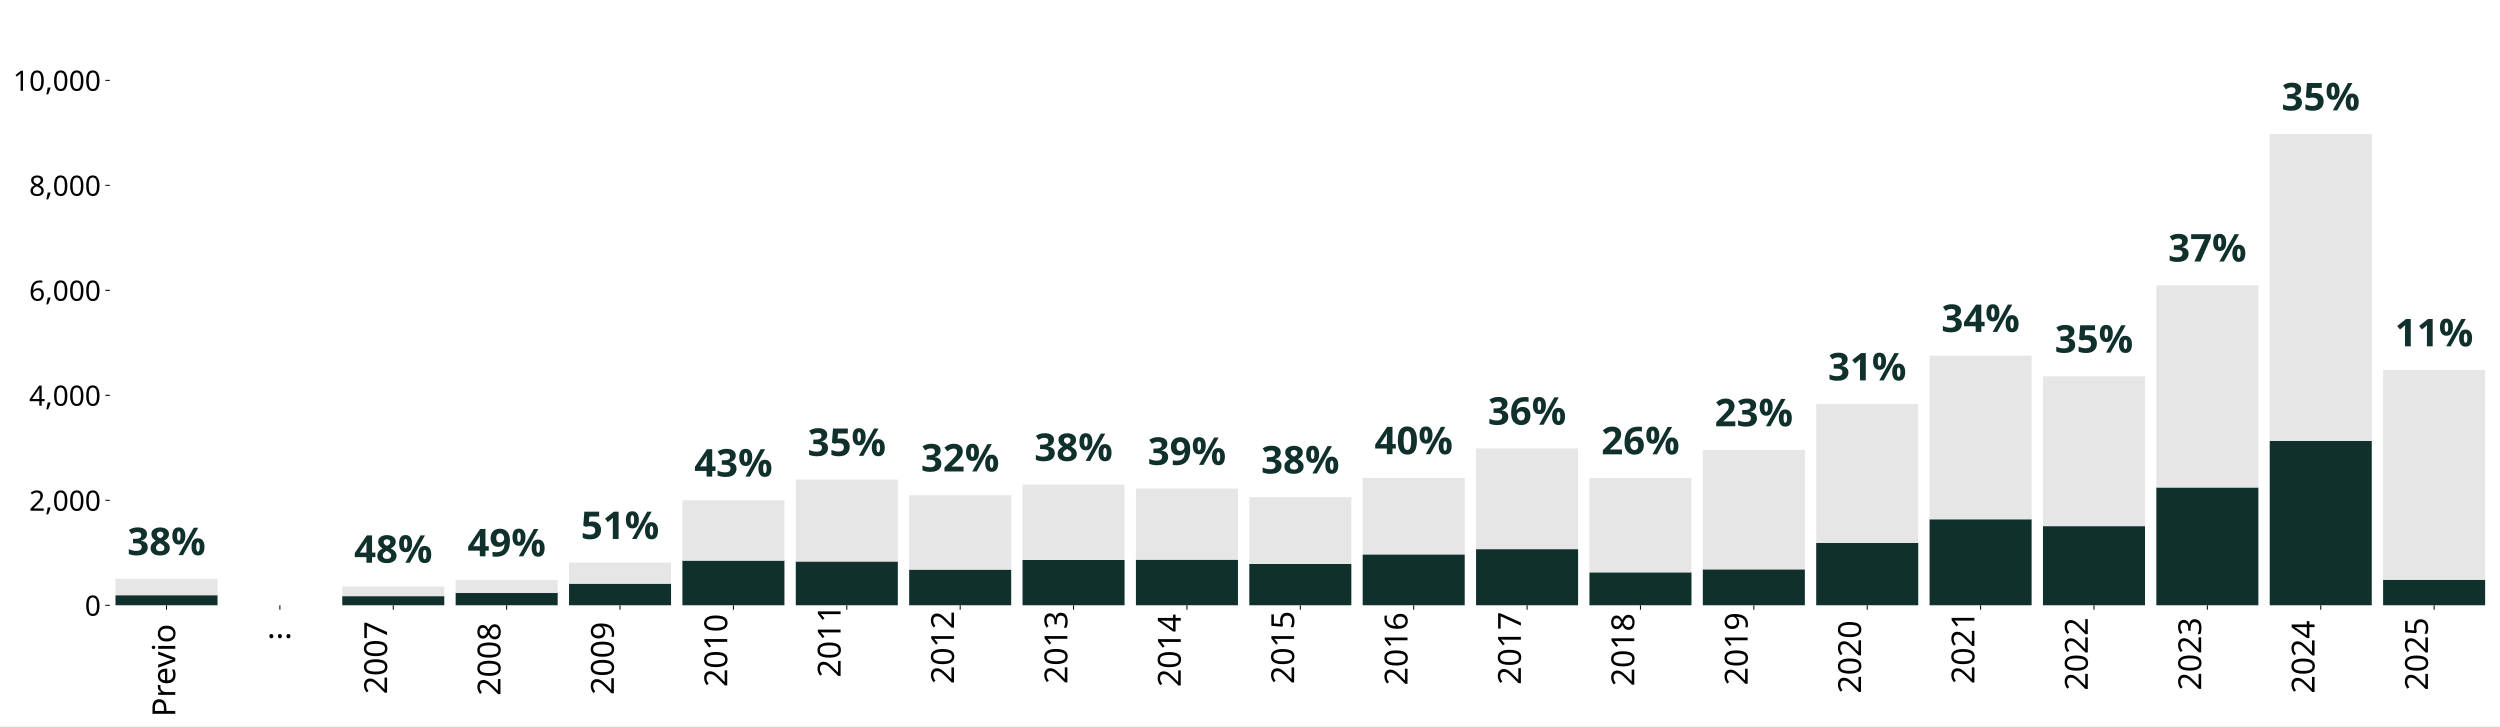
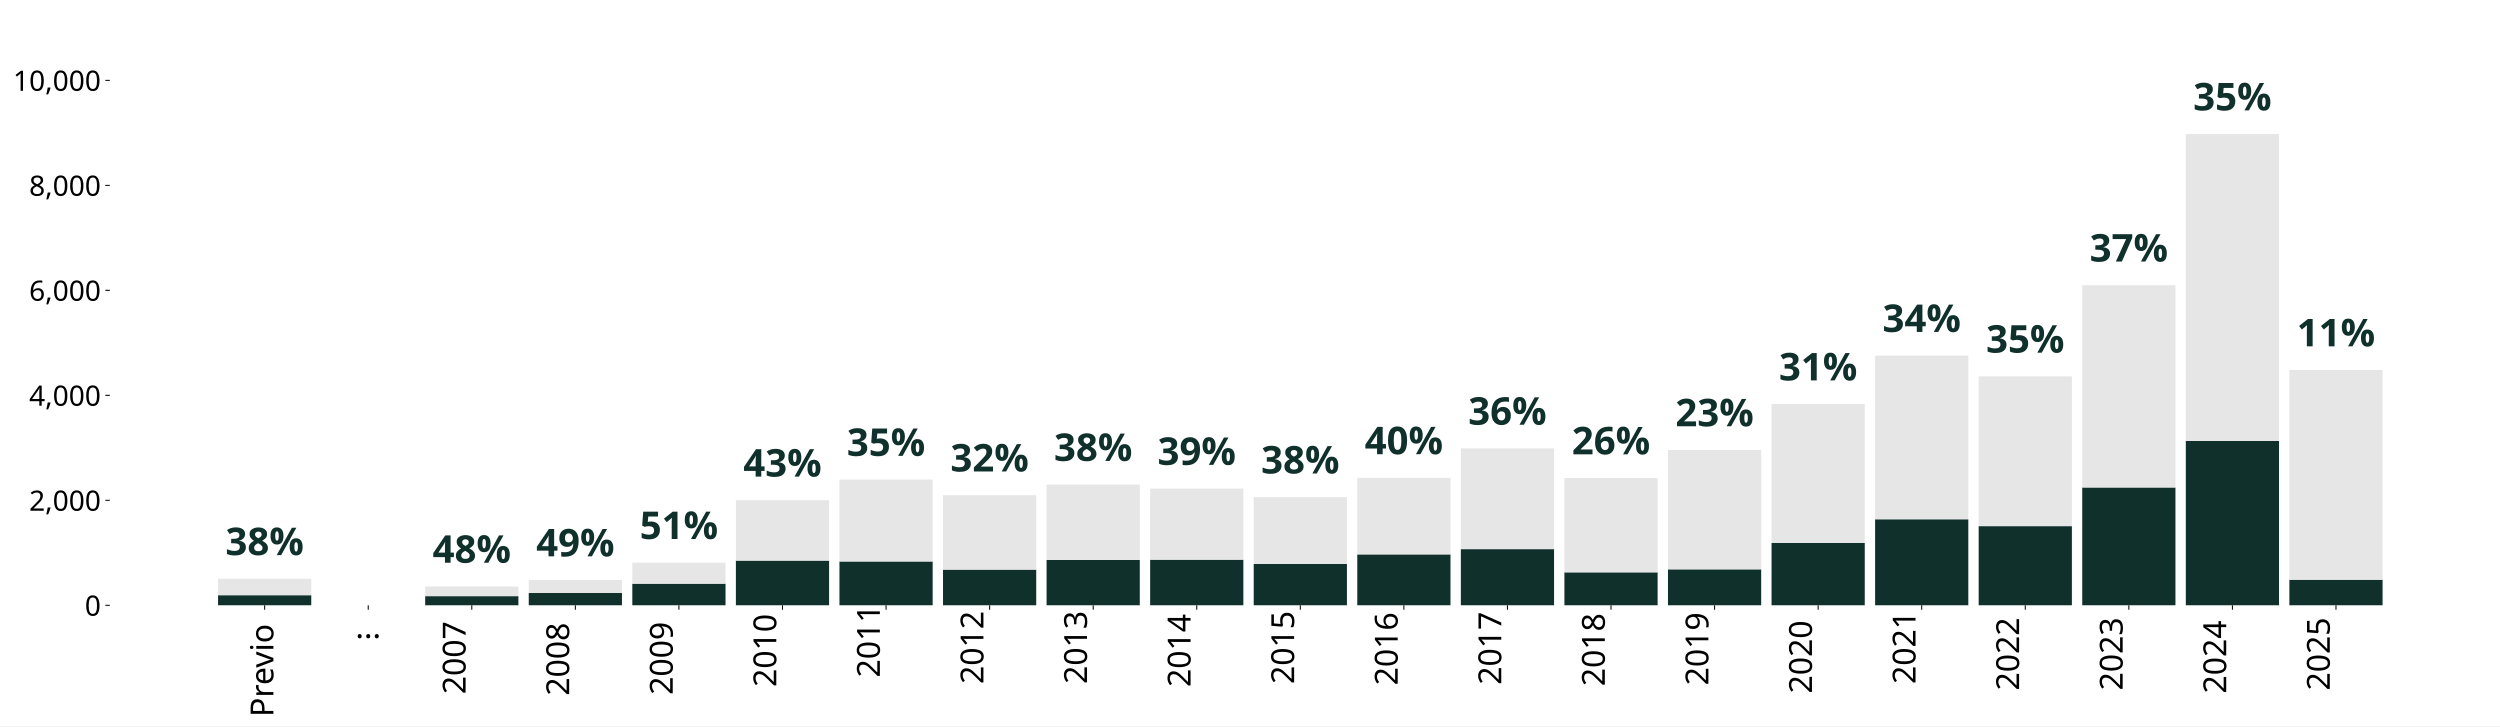
<svg xmlns="http://www.w3.org/2000/svg" xmlns:xlink="http://www.w3.org/1999/xlink" width="1958.413pt" height="568.8pt" viewBox="0 0 1958.413 568.8" version="1.1">
  <defs>
    <style type="text/css">*{stroke-linejoin: round; stroke-linecap: butt}</style>
  </defs>
  <g id="figure_1">
    <g id="patch_1">
      <path d="M 0 568.8  L 1958.413 568.8  L 1958.413 0  L 0 0  z " style="fill: #ffffff" />
    </g>
    <g id="axes_1">
      <g id="patch_2">
        <path d="M 86.033 474.17  L 1951.213 474.17  L 1951.213 7.2  L 86.033 7.2  z " style="fill: #ffffff" />
      </g>
      <g id="matplotlib.axis_1">
        <g id="xtick_1">
          <g id="line2d_1">
            <defs>
-               <path id="m39760a778f" d="M 0 0  L 0 3.5  " style="stroke: #000000; stroke-width: 0.8" />
+               <path id="m7d23666d00" d="M 0 0  L 0 3.5  " style="stroke: #000000; stroke-width: 0.8" />
            </defs>
            <g>
-               <use xlink:href="#m39760a778f" x="130.442" y="474.17" style="stroke: #000000; stroke-width: 0.8" />
+               <use xlink:href="#m7d23666d00" x="207.323" y="474.17" style="stroke: #000000; stroke-width: 0.8" />
            </g>
          </g>
          <g id="text_1">
-             <text style="font-weight: 500; font-size: 25px; font-family: 'Montserrat'" transform="translate(137.2921 561.5997) rotate(-90)">Previo</text>
+             <text style="font-weight: 500; font-size: 25px; font-family: 'Montserrat'" transform="translate(214.1725 561.5997) rotate(-90)">Previo</text>
          </g>
        </g>
        <g id="xtick_2">
          <g id="line2d_2">
            <g>
-               <use xlink:href="#m39760a778f" x="219.261" y="474.17" style="stroke: #000000; stroke-width: 0.8" />
+               <use xlink:href="#m7d23666d00" x="288.453" y="474.17" style="stroke: #000000; stroke-width: 0.8" />
            </g>
          </g>
          <g id="text_2">
-             <text style="font-weight: 500; font-size: 25px; font-family: 'Montserrat'; text-anchor: middle" x="219.261" y="499.721" transform="rotate(-0 219.2606 499.7208)">...</text>
+             <text style="font-weight: 500; font-size: 25px; font-family: 'Montserrat'; text-anchor: middle" x="288.453" y="499.721" transform="rotate(-0 288.4529 499.7208)">...</text>
          </g>
        </g>
        <g id="xtick_3">
          <g id="line2d_3">
            <g>
-               <use xlink:href="#m39760a778f" x="308.079" y="474.17" style="stroke: #000000; stroke-width: 0.8" />
+               <use xlink:href="#m7d23666d00" x="369.583" y="474.17" style="stroke: #000000; stroke-width: 0.8" />
            </g>
          </g>
          <g id="text_3">
-             <text style="font-weight: 500; font-size: 25px; font-family: 'Montserrat'" transform="translate(303.2271 543.8223) rotate(-90)">2007</text>
+             <text style="font-weight: 500; font-size: 25px; font-family: 'Montserrat'" transform="translate(364.7314 543.8223) rotate(-90)">2007</text>
          </g>
        </g>
        <g id="xtick_4">
          <g id="line2d_4">
            <g>
-               <use xlink:href="#m39760a778f" x="396.897" y="474.17" style="stroke: #000000; stroke-width: 0.8" />
+               <use xlink:href="#m7d23666d00" x="450.713" y="474.17" style="stroke: #000000; stroke-width: 0.8" />
            </g>
          </g>
          <g id="text_4">
-             <text style="font-weight: 500; font-size: 25px; font-family: 'Montserrat'" transform="translate(392.0452 544.9747) rotate(-90)">2008</text>
+             <text style="font-weight: 500; font-size: 25px; font-family: 'Montserrat'" transform="translate(445.8615 544.9747) rotate(-90)">2008</text>
          </g>
        </g>
        <g id="xtick_5">
          <g id="line2d_5">
            <g>
-               <use xlink:href="#m39760a778f" x="485.715" y="474.17" style="stroke: #000000; stroke-width: 0.8" />
+               <use xlink:href="#m7d23666d00" x="531.843" y="474.17" style="stroke: #000000; stroke-width: 0.8" />
            </g>
          </g>
          <g id="text_5">
-             <text style="font-weight: 500; font-size: 25px; font-family: 'Montserrat'" transform="translate(480.8633 544.2989) rotate(-90)">2009</text>
+             <text style="font-weight: 500; font-size: 25px; font-family: 'Montserrat'" transform="translate(526.9915 544.2989) rotate(-90)">2009</text>
          </g>
        </g>
        <g id="xtick_6">
          <g id="line2d_6">
            <g>
-               <use xlink:href="#m39760a778f" x="574.533" y="474.17" style="stroke: #000000; stroke-width: 0.8" />
+               <use xlink:href="#m7d23666d00" x="612.973" y="474.17" style="stroke: #000000; stroke-width: 0.8" />
            </g>
          </g>
          <g id="text_6">
-             <text style="font-weight: 500; font-size: 25px; font-family: 'Montserrat'" transform="translate(569.6814 538.1231) rotate(-90)">2010</text>
+             <text style="font-weight: 500; font-size: 25px; font-family: 'Montserrat'" transform="translate(608.1216 538.1231) rotate(-90)">2010</text>
          </g>
        </g>
        <g id="xtick_7">
          <g id="line2d_7">
            <g>
-               <use xlink:href="#m39760a778f" x="663.351" y="474.17" style="stroke: #000000; stroke-width: 0.8" />
+               <use xlink:href="#m7d23666d00" x="694.103" y="474.17" style="stroke: #000000; stroke-width: 0.8" />
            </g>
          </g>
          <g id="text_7">
-             <text style="font-weight: 500; font-size: 25px; font-family: 'Montserrat'" transform="translate(658.4995 530.6973) rotate(-90)">2011</text>
+             <text style="font-weight: 500; font-size: 25px; font-family: 'Montserrat'" transform="translate(689.2516 530.6973) rotate(-90)">2011</text>
          </g>
        </g>
        <g id="xtick_8">
          <g id="line2d_8">
            <g>
-               <use xlink:href="#m39760a778f" x="752.169" y="474.17" style="stroke: #000000; stroke-width: 0.8" />
+               <use xlink:href="#m7d23666d00" x="775.233" y="474.17" style="stroke: #000000; stroke-width: 0.8" />
            </g>
          </g>
          <g id="text_8">
-             <text style="font-weight: 500; font-size: 25px; font-family: 'Montserrat'" transform="translate(747.3176 535.7989) rotate(-90)">2012</text>
+             <text style="font-weight: 500; font-size: 25px; font-family: 'Montserrat'" transform="translate(770.3817 535.7989) rotate(-90)">2012</text>
          </g>
        </g>
        <g id="xtick_9">
          <g id="line2d_9">
            <g>
-               <use xlink:href="#m39760a778f" x="840.987" y="474.17" style="stroke: #000000; stroke-width: 0.8" />
+               <use xlink:href="#m7d23666d00" x="856.363" y="474.17" style="stroke: #000000; stroke-width: 0.8" />
            </g>
          </g>
          <g id="text_9">
-             <text style="font-weight: 500; font-size: 25px; font-family: 'Montserrat'" transform="translate(836.1357 535.7481) rotate(-90)">2013</text>
+             <text style="font-weight: 500; font-size: 25px; font-family: 'Montserrat'" transform="translate(851.5118 535.7481) rotate(-90)">2013</text>
          </g>
        </g>
        <g id="xtick_10">
          <g id="line2d_10">
            <g>
-               <use xlink:href="#m39760a778f" x="929.805" y="474.17" style="stroke: #000000; stroke-width: 0.8" />
+               <use xlink:href="#m7d23666d00" x="937.493" y="474.17" style="stroke: #000000; stroke-width: 0.8" />
            </g>
          </g>
          <g id="text_10">
-             <text style="font-weight: 500; font-size: 25px; font-family: 'Montserrat'" transform="translate(924.9538 538.1739) rotate(-90)">2014</text>
+             <text style="font-weight: 500; font-size: 25px; font-family: 'Montserrat'" transform="translate(932.6418 538.1739) rotate(-90)">2014</text>
          </g>
        </g>
        <g id="xtick_11">
          <g id="line2d_11">
            <g>
-               <use xlink:href="#m39760a778f" x="1018.623" y="474.17" style="stroke: #000000; stroke-width: 0.8" />
+               <use xlink:href="#m7d23666d00" x="1018.623" y="474.17" style="stroke: #000000; stroke-width: 0.8" />
            </g>
          </g>
          <g id="text_11">
            <text style="font-weight: 500; font-size: 25px; font-family: 'Montserrat'" transform="translate(1013.772 535.7989) rotate(-90)">2015</text>
          </g>
        </g>
        <g id="xtick_12">
          <g id="line2d_12">
            <g>
-               <use xlink:href="#m39760a778f" x="1107.442" y="474.17" style="stroke: #000000; stroke-width: 0.8" />
+               <use xlink:href="#m7d23666d00" x="1099.753" y="474.17" style="stroke: #000000; stroke-width: 0.8" />
            </g>
          </g>
          <g id="text_12">
-             <text style="font-weight: 500; font-size: 25px; font-family: 'Montserrat'" transform="translate(1102.59 536.8731) rotate(-90)">2016</text>
+             <text style="font-weight: 500; font-size: 25px; font-family: 'Montserrat'" transform="translate(1094.902 536.8731) rotate(-90)">2016</text>
          </g>
        </g>
        <g id="xtick_13">
          <g id="line2d_13">
            <g>
-               <use xlink:href="#m39760a778f" x="1196.26" y="474.17" style="stroke: #000000; stroke-width: 0.8" />
+               <use xlink:href="#m7d23666d00" x="1180.884" y="474.17" style="stroke: #000000; stroke-width: 0.8" />
            </g>
          </g>
          <g id="text_13">
-             <text style="font-weight: 500; font-size: 25px; font-family: 'Montserrat'" transform="translate(1191.408 536.3966) rotate(-90)">2017</text>
+             <text style="font-weight: 500; font-size: 25px; font-family: 'Montserrat'" transform="translate(1176.032 536.3966) rotate(-90)">2017</text>
          </g>
        </g>
        <g id="xtick_14">
          <g id="line2d_14">
            <g>
-               <use xlink:href="#m39760a778f" x="1285.078" y="474.17" style="stroke: #000000; stroke-width: 0.8" />
+               <use xlink:href="#m7d23666d00" x="1262.014" y="474.17" style="stroke: #000000; stroke-width: 0.8" />
            </g>
          </g>
          <g id="text_14">
-             <text style="font-weight: 500; font-size: 25px; font-family: 'Montserrat'" transform="translate(1280.226 537.5489) rotate(-90)">2018</text>
+             <text style="font-weight: 500; font-size: 25px; font-family: 'Montserrat'" transform="translate(1257.162 537.5489) rotate(-90)">2018</text>
          </g>
        </g>
        <g id="xtick_15">
          <g id="line2d_15">
            <g>
-               <use xlink:href="#m39760a778f" x="1373.896" y="474.17" style="stroke: #000000; stroke-width: 0.8" />
+               <use xlink:href="#m7d23666d00" x="1343.144" y="474.17" style="stroke: #000000; stroke-width: 0.8" />
            </g>
          </g>
          <g id="text_15">
-             <text style="font-weight: 500; font-size: 25px; font-family: 'Montserrat'" transform="translate(1369.044 536.8731) rotate(-90)">2019</text>
+             <text style="font-weight: 500; font-size: 25px; font-family: 'Montserrat'" transform="translate(1338.292 536.8731) rotate(-90)">2019</text>
          </g>
        </g>
        <g id="xtick_16">
          <g id="line2d_16">
            <g>
-               <use xlink:href="#m39760a778f" x="1462.714" y="474.17" style="stroke: #000000; stroke-width: 0.8" />
+               <use xlink:href="#m7d23666d00" x="1424.274" y="474.17" style="stroke: #000000; stroke-width: 0.8" />
            </g>
          </g>
          <g id="text_16">
-             <text style="font-weight: 500; font-size: 25px; font-family: 'Montserrat'" transform="translate(1457.862 543.2247) rotate(-90)">2020</text>
+             <text style="font-weight: 500; font-size: 25px; font-family: 'Montserrat'" transform="translate(1419.422 543.2247) rotate(-90)">2020</text>
          </g>
        </g>
        <g id="xtick_17">
          <g id="line2d_17">
            <g>
-               <use xlink:href="#m39760a778f" x="1551.532" y="474.17" style="stroke: #000000; stroke-width: 0.8" />
+               <use xlink:href="#m7d23666d00" x="1505.404" y="474.17" style="stroke: #000000; stroke-width: 0.8" />
            </g>
          </g>
          <g id="text_17">
-             <text style="font-weight: 500; font-size: 25px; font-family: 'Montserrat'" transform="translate(1546.68 535.7989) rotate(-90)">2021</text>
+             <text style="font-weight: 500; font-size: 25px; font-family: 'Montserrat'" transform="translate(1500.552 535.7989) rotate(-90)">2021</text>
          </g>
        </g>
        <g id="xtick_18">
          <g id="line2d_18">
            <g>
-               <use xlink:href="#m39760a778f" x="1640.35" y="474.17" style="stroke: #000000; stroke-width: 0.8" />
+               <use xlink:href="#m7d23666d00" x="1586.534" y="474.17" style="stroke: #000000; stroke-width: 0.8" />
            </g>
          </g>
          <g id="text_18">
-             <text style="font-weight: 500; font-size: 25px; font-family: 'Montserrat'" transform="translate(1635.499 540.9005) rotate(-90)">2022</text>
+             <text style="font-weight: 500; font-size: 25px; font-family: 'Montserrat'" transform="translate(1581.682 540.9005) rotate(-90)">2022</text>
          </g>
        </g>
        <g id="xtick_19">
          <g id="line2d_19">
            <g>
-               <use xlink:href="#m39760a778f" x="1729.168" y="474.17" style="stroke: #000000; stroke-width: 0.8" />
+               <use xlink:href="#m7d23666d00" x="1667.664" y="474.17" style="stroke: #000000; stroke-width: 0.8" />
            </g>
          </g>
          <g id="text_19">
-             <text style="font-weight: 500; font-size: 25px; font-family: 'Montserrat'" transform="translate(1724.317 540.8497) rotate(-90)">2023</text>
+             <text style="font-weight: 500; font-size: 25px; font-family: 'Montserrat'" transform="translate(1662.812 540.8497) rotate(-90)">2023</text>
          </g>
        </g>
        <g id="xtick_20">
          <g id="line2d_20">
            <g>
-               <use xlink:href="#m39760a778f" x="1817.986" y="474.17" style="stroke: #000000; stroke-width: 0.8" />
+               <use xlink:href="#m7d23666d00" x="1748.794" y="474.17" style="stroke: #000000; stroke-width: 0.8" />
            </g>
          </g>
          <g id="text_20">
-             <text style="font-weight: 500; font-size: 25px; font-family: 'Montserrat'" transform="translate(1813.135 543.2755) rotate(-90)">2024</text>
+             <text style="font-weight: 500; font-size: 25px; font-family: 'Montserrat'" transform="translate(1743.942 543.2755) rotate(-90)">2024</text>
          </g>
        </g>
        <g id="xtick_21">
          <g id="line2d_21">
            <g>
-               <use xlink:href="#m39760a778f" x="1906.804" y="474.17" style="stroke: #000000; stroke-width: 0.8" />
+               <use xlink:href="#m7d23666d00" x="1829.924" y="474.17" style="stroke: #000000; stroke-width: 0.8" />
            </g>
          </g>
          <g id="text_21">
-             <text style="font-weight: 500; font-size: 25px; font-family: 'Montserrat'" transform="translate(1901.953 540.9005) rotate(-90)">2025</text>
+             <text style="font-weight: 500; font-size: 25px; font-family: 'Montserrat'" transform="translate(1825.072 540.9005) rotate(-90)">2025</text>
          </g>
        </g>
      </g>
      <g id="matplotlib.axis_2">
        <g id="ytick_1">
          <g id="line2d_22">
            <defs>
-               <path id="mac2dd16a0f" d="M 0 0  L -3.5 0  " style="stroke: #000000; stroke-width: 0.8" />
+               <path id="m0ecabffd3f" d="M 0 0  L -3.5 0  " style="stroke: #000000; stroke-width: 0.8" />
            </defs>
            <g>
-               <use xlink:href="#mac2dd16a0f" x="86.033" y="474.17" style="stroke: #000000; stroke-width: 0.8" />
+               <use xlink:href="#m0ecabffd3f" x="86.033" y="474.17" style="stroke: #000000; stroke-width: 0.8" />
            </g>
          </g>
          <g id="text_22">
            <text style="font-weight: 500; font-size: 22px; font-family: 'Montserrat'; text-anchor: end" x="79.033" y="482.332" transform="rotate(-0 79.03344 482.3323)">0</text>
          </g>
        </g>
        <g id="ytick_2">
          <g id="line2d_23">
            <g>
-               <use xlink:href="#mac2dd16a0f" x="86.033" y="391.927" style="stroke: #000000; stroke-width: 0.8" />
+               <use xlink:href="#m0ecabffd3f" x="86.033" y="391.927" style="stroke: #000000; stroke-width: 0.8" />
            </g>
          </g>
          <g id="text_23">
            <text style="font-weight: 500; font-size: 22px; font-family: 'Montserrat'; text-anchor: end" x="79.033" y="400.09" transform="rotate(-0 79.03344 400.0897)">2,000</text>
          </g>
        </g>
        <g id="ytick_3">
          <g id="line2d_24">
            <g>
-               <use xlink:href="#mac2dd16a0f" x="86.033" y="309.685" style="stroke: #000000; stroke-width: 0.8" />
+               <use xlink:href="#m0ecabffd3f" x="86.033" y="309.685" style="stroke: #000000; stroke-width: 0.8" />
            </g>
          </g>
          <g id="text_24">
            <text style="font-weight: 500; font-size: 22px; font-family: 'Montserrat'; text-anchor: end" x="79.033" y="317.847" transform="rotate(-0 79.03344 317.847)">4,000</text>
          </g>
        </g>
        <g id="ytick_4">
          <g id="line2d_25">
            <g>
-               <use xlink:href="#mac2dd16a0f" x="86.033" y="227.442" style="stroke: #000000; stroke-width: 0.8" />
+               <use xlink:href="#m0ecabffd3f" x="86.033" y="227.442" style="stroke: #000000; stroke-width: 0.8" />
            </g>
          </g>
          <g id="text_25">
            <text style="font-weight: 500; font-size: 22px; font-family: 'Montserrat'; text-anchor: end" x="79.033" y="235.604" transform="rotate(-0 79.03344 235.6043)">6,000</text>
          </g>
        </g>
        <g id="ytick_5">
          <g id="line2d_26">
            <g>
-               <use xlink:href="#mac2dd16a0f" x="86.033" y="145.199" style="stroke: #000000; stroke-width: 0.8" />
+               <use xlink:href="#m0ecabffd3f" x="86.033" y="145.199" style="stroke: #000000; stroke-width: 0.8" />
            </g>
          </g>
          <g id="text_26">
            <text style="font-weight: 500; font-size: 22px; font-family: 'Montserrat'; text-anchor: end" x="79.033" y="153.362" transform="rotate(-0 79.03344 153.3616)">8,000</text>
          </g>
        </g>
        <g id="ytick_6">
          <g id="line2d_27">
            <g>
-               <use xlink:href="#mac2dd16a0f" x="86.033" y="62.957" style="stroke: #000000; stroke-width: 0.8" />
+               <use xlink:href="#m0ecabffd3f" x="86.033" y="62.957" style="stroke: #000000; stroke-width: 0.8" />
            </g>
          </g>
          <g id="text_27">
            <text style="font-weight: 500; font-size: 22px; font-family: 'Montserrat'; text-anchor: end" x="79.033" y="71.119" transform="rotate(-0 79.03344 71.11897)">10,000</text>
          </g>
        </g>
      </g>
      <g id="patch_3">
-         <path d="M 90.474 474.17  L 170.411 474.17  L 170.411 466.275  L 90.474 466.275  z " clip-path="url(#p0f273ba502)" style="fill: #10302c" />
+         <path d="M 170.814 474.17  L 243.831 474.17  L 243.831 466.275  L 170.814 466.275  z " clip-path="url(#p902fa143f9)" style="fill: #10302c" />
      </g>
      <g id="patch_4">
-         <path d="M 90.474 466.275  L 170.411 466.275  L 170.411 453.404  L 90.474 453.404  z " clip-path="url(#p0f273ba502)" style="fill: #e6e6e6" />
+         <path d="M 170.814 466.275  L 243.831 466.275  L 243.831 453.404  L 170.814 453.404  z " clip-path="url(#p902fa143f9)" style="fill: #e6e6e6" />
      </g>
      <g id="patch_5">
-         <path d="M 268.111 474.17  L 348.047 474.17  L 348.047 467.015  L 268.111 467.015  z " clip-path="url(#p0f273ba502)" style="fill: #10302c" />
+         <path d="M 333.074 474.17  L 406.092 474.17  L 406.092 467.015  L 333.074 467.015  z " clip-path="url(#p902fa143f9)" style="fill: #10302c" />
      </g>
      <g id="patch_6">
-         <path d="M 268.111 467.015  L 348.047 467.015  L 348.047 459.407  L 268.111 459.407  z " clip-path="url(#p0f273ba502)" style="fill: #e6e6e6" />
+         <path d="M 333.074 467.015  L 406.092 467.015  L 406.092 459.407  L 333.074 459.407  z " clip-path="url(#p902fa143f9)" style="fill: #e6e6e6" />
      </g>
      <g id="patch_7">
-         <path d="M 356.929 474.17  L 436.865 474.17  L 436.865 464.548  L 356.929 464.548  z " clip-path="url(#p0f273ba502)" style="fill: #10302c" />
+         <path d="M 414.205 474.17  L 487.222 474.17  L 487.222 464.548  L 414.205 464.548  z " clip-path="url(#p902fa143f9)" style="fill: #10302c" />
      </g>
      <g id="patch_8">
-         <path d="M 356.929 464.548  L 436.865 464.548  L 436.865 454.391  L 356.929 454.391  z " clip-path="url(#p0f273ba502)" style="fill: #e6e6e6" />
+         <path d="M 414.205 464.548  L 487.222 464.548  L 487.222 454.391  L 414.205 454.391  z " clip-path="url(#p902fa143f9)" style="fill: #e6e6e6" />
      </g>
      <g id="patch_9">
-         <path d="M 445.747 474.17  L 525.683 474.17  L 525.683 457.228  L 445.747 457.228  z " clip-path="url(#p0f273ba502)" style="fill: #10302c" />
+         <path d="M 495.335 474.17  L 568.352 474.17  L 568.352 457.228  L 495.335 457.228  z " clip-path="url(#p902fa143f9)" style="fill: #10302c" />
      </g>
      <g id="patch_10">
-         <path d="M 445.747 457.228  L 525.683 457.228  L 525.683 440.779  L 445.747 440.779  z " clip-path="url(#p0f273ba502)" style="fill: #e6e6e6" />
+         <path d="M 495.335 457.228  L 568.352 457.228  L 568.352 440.779  L 495.335 440.779  z " clip-path="url(#p902fa143f9)" style="fill: #e6e6e6" />
      </g>
      <g id="patch_11">
-         <path d="M 534.565 474.17  L 614.501 474.17  L 614.501 439.135  L 534.565 439.135  z " clip-path="url(#p0f273ba502)" style="fill: #10302c" />
+         <path d="M 576.465 474.17  L 649.482 474.17  L 649.482 439.135  L 576.465 439.135  z " clip-path="url(#p902fa143f9)" style="fill: #10302c" />
      </g>
      <g id="patch_12">
-         <path d="M 534.565 439.135  L 614.501 439.135  L 614.501 391.886  L 534.565 391.886  z " clip-path="url(#p0f273ba502)" style="fill: #e6e6e6" />
+         <path d="M 576.465 439.135  L 649.482 439.135  L 649.482 391.886  L 576.465 391.886  z " clip-path="url(#p902fa143f9)" style="fill: #e6e6e6" />
      </g>
      <g id="patch_13">
-         <path d="M 623.383 474.17  L 703.319 474.17  L 703.319 439.834  L 623.383 439.834  z " clip-path="url(#p0f273ba502)" style="fill: #10302c" />
+         <path d="M 657.595 474.17  L 730.612 474.17  L 730.612 439.834  L 657.595 439.834  z " clip-path="url(#p902fa143f9)" style="fill: #10302c" />
      </g>
      <g id="patch_14">
-         <path d="M 623.383 439.834  L 703.319 439.834  L 703.319 375.684  L 623.383 375.684  z " clip-path="url(#p0f273ba502)" style="fill: #e6e6e6" />
+         <path d="M 657.595 439.834  L 730.612 439.834  L 730.612 375.684  L 657.595 375.684  z " clip-path="url(#p902fa143f9)" style="fill: #e6e6e6" />
      </g>
      <g id="patch_15">
-         <path d="M 712.201 474.17  L 792.137 474.17  L 792.137 446.207  L 712.201 446.207  z " clip-path="url(#p0f273ba502)" style="fill: #10302c" />
+         <path d="M 738.725 474.17  L 811.742 474.17  L 811.742 446.207  L 738.725 446.207  z " clip-path="url(#p902fa143f9)" style="fill: #10302c" />
      </g>
      <g id="patch_16">
-         <path d="M 712.201 446.207  L 792.137 446.207  L 792.137 387.897  L 712.201 387.897  z " clip-path="url(#p0f273ba502)" style="fill: #e6e6e6" />
+         <path d="M 738.725 446.207  L 811.742 446.207  L 811.742 387.897  L 738.725 387.897  z " clip-path="url(#p902fa143f9)" style="fill: #e6e6e6" />
      </g>
      <g id="patch_17">
-         <path d="M 801.019 474.17  L 880.955 474.17  L 880.955 438.682  L 801.019 438.682  z " clip-path="url(#p0f273ba502)" style="fill: #10302c" />
+         <path d="M 819.855 474.17  L 892.872 474.17  L 892.872 438.682  L 819.855 438.682  z " clip-path="url(#p902fa143f9)" style="fill: #10302c" />
      </g>
      <g id="patch_18">
-         <path d="M 801.019 438.682  L 880.955 438.682  L 880.955 379.632  L 801.019 379.632  z " clip-path="url(#p0f273ba502)" style="fill: #e6e6e6" />
+         <path d="M 819.855 438.682  L 892.872 438.682  L 892.872 379.632  L 819.855 379.632  z " clip-path="url(#p902fa143f9)" style="fill: #e6e6e6" />
      </g>
      <g id="patch_19">
-         <path d="M 889.837 474.17  L 969.773 474.17  L 969.773 438.436  L 889.837 438.436  z " clip-path="url(#p0f273ba502)" style="fill: #10302c" />
+         <path d="M 900.985 474.17  L 974.002 474.17  L 974.002 438.436  L 900.985 438.436  z " clip-path="url(#p902fa143f9)" style="fill: #10302c" />
      </g>
      <g id="patch_20">
-         <path d="M 889.837 438.436  L 969.773 438.436  L 969.773 382.716  L 889.837 382.716  z " clip-path="url(#p0f273ba502)" style="fill: #e6e6e6" />
+         <path d="M 900.985 438.436  L 974.002 438.436  L 974.002 382.716  L 900.985 382.716  z " clip-path="url(#p902fa143f9)" style="fill: #e6e6e6" />
      </g>
      <g id="patch_21">
-         <path d="M 978.655 474.17  L 1058.592 474.17  L 1058.592 441.725  L 978.655 441.725  z " clip-path="url(#p0f273ba502)" style="fill: #10302c" />
+         <path d="M 982.115 474.17  L 1055.132 474.17  L 1055.132 441.725  L 982.115 441.725  z " clip-path="url(#p902fa143f9)" style="fill: #10302c" />
      </g>
      <g id="patch_22">
-         <path d="M 978.655 441.725  L 1058.592 441.725  L 1058.592 389.46  L 978.655 389.46  z " clip-path="url(#p0f273ba502)" style="fill: #e6e6e6" />
+         <path d="M 982.115 441.725  L 1055.132 441.725  L 1055.132 389.46  L 982.115 389.46  z " clip-path="url(#p902fa143f9)" style="fill: #e6e6e6" />
      </g>
      <g id="patch_23">
-         <path d="M 1067.473 474.17  L 1147.41 474.17  L 1147.41 434.282  L 1067.473 434.282  z " clip-path="url(#p0f273ba502)" style="fill: #10302c" />
+         <path d="M 1063.245 474.17  L 1136.262 474.17  L 1136.262 434.282  L 1063.245 434.282  z " clip-path="url(#p902fa143f9)" style="fill: #10302c" />
      </g>
      <g id="patch_24">
-         <path d="M 1067.473 434.282  L 1147.41 434.282  L 1147.41 374.369  L 1067.473 374.369  z " clip-path="url(#p0f273ba502)" style="fill: #e6e6e6" />
+         <path d="M 1063.245 434.282  L 1136.262 434.282  L 1136.262 374.369  L 1063.245 374.369  z " clip-path="url(#p902fa143f9)" style="fill: #e6e6e6" />
      </g>
      <g id="patch_25">
-         <path d="M 1156.291 474.17  L 1236.228 474.17  L 1236.228 430.17  L 1156.291 430.17  z " clip-path="url(#p0f273ba502)" style="fill: #10302c" />
+         <path d="M 1144.375 474.17  L 1217.392 474.17  L 1217.392 430.17  L 1144.375 430.17  z " clip-path="url(#p902fa143f9)" style="fill: #10302c" />
      </g>
      <g id="patch_26">
-         <path d="M 1156.291 430.17  L 1236.228 430.17  L 1236.228 351.258  L 1156.291 351.258  z " clip-path="url(#p0f273ba502)" style="fill: #e6e6e6" />
+         <path d="M 1144.375 430.17  L 1217.392 430.17  L 1217.392 351.258  L 1144.375 351.258  z " clip-path="url(#p902fa143f9)" style="fill: #e6e6e6" />
      </g>
      <g id="patch_27">
-         <path d="M 1245.11 474.17  L 1325.046 474.17  L 1325.046 448.346  L 1245.11 448.346  z " clip-path="url(#p0f273ba502)" style="fill: #10302c" />
+         <path d="M 1225.505 474.17  L 1298.522 474.17  L 1298.522 448.346  L 1225.505 448.346  z " clip-path="url(#p902fa143f9)" style="fill: #10302c" />
      </g>
      <g id="patch_28">
-         <path d="M 1245.11 448.346  L 1325.046 448.346  L 1325.046 374.451  L 1245.11 374.451  z " clip-path="url(#p0f273ba502)" style="fill: #e6e6e6" />
+         <path d="M 1225.505 448.346  L 1298.522 448.346  L 1298.522 374.451  L 1225.505 374.451  z " clip-path="url(#p902fa143f9)" style="fill: #e6e6e6" />
      </g>
      <g id="patch_29">
-         <path d="M 1333.928 474.17  L 1413.864 474.17  L 1413.864 446.002  L 1333.928 446.002  z " clip-path="url(#p0f273ba502)" style="fill: #10302c" />
+         <path d="M 1306.635 474.17  L 1379.652 474.17  L 1379.652 446.002  L 1306.635 446.002  z " clip-path="url(#p902fa143f9)" style="fill: #10302c" />
      </g>
      <g id="patch_30">
-         <path d="M 1333.928 446.002  L 1413.864 446.002  L 1413.864 352.492  L 1333.928 352.492  z " clip-path="url(#p0f273ba502)" style="fill: #e6e6e6" />
+         <path d="M 1306.635 446.002  L 1379.652 446.002  L 1379.652 352.492  L 1306.635 352.492  z " clip-path="url(#p902fa143f9)" style="fill: #e6e6e6" />
      </g>
      <g id="patch_31">
-         <path d="M 1422.746 474.17  L 1502.682 474.17  L 1502.682 425.318  L 1422.746 425.318  z " clip-path="url(#p0f273ba502)" style="fill: #10302c" />
+         <path d="M 1387.765 474.17  L 1460.782 474.17  L 1460.782 425.318  L 1387.765 425.318  z " clip-path="url(#p902fa143f9)" style="fill: #10302c" />
      </g>
      <g id="patch_32">
-         <path d="M 1422.746 425.318  L 1502.682 425.318  L 1502.682 316.552  L 1422.746 316.552  z " clip-path="url(#p0f273ba502)" style="fill: #e6e6e6" />
+         <path d="M 1387.765 425.318  L 1460.782 425.318  L 1460.782 316.552  L 1387.765 316.552  z " clip-path="url(#p902fa143f9)" style="fill: #e6e6e6" />
      </g>
      <g id="patch_33">
-         <path d="M 1511.564 474.17  L 1591.5 474.17  L 1591.5 406.772  L 1511.564 406.772  z " clip-path="url(#p0f273ba502)" style="fill: #10302c" />
+         <path d="M 1468.895 474.17  L 1541.912 474.17  L 1541.912 406.772  L 1468.895 406.772  z " clip-path="url(#p902fa143f9)" style="fill: #10302c" />
      </g>
      <g id="patch_34">
-         <path d="M 1511.564 406.772  L 1591.5 406.772  L 1591.5 278.597  L 1511.564 278.597  z " clip-path="url(#p0f273ba502)" style="fill: #e6e6e6" />
+         <path d="M 1468.895 406.772  L 1541.912 406.772  L 1541.912 278.597  L 1468.895 278.597  z " clip-path="url(#p902fa143f9)" style="fill: #e6e6e6" />
      </g>
      <g id="patch_35">
-         <path d="M 1600.382 474.17  L 1680.318 474.17  L 1680.318 412.159  L 1600.382 412.159  z " clip-path="url(#p0f273ba502)" style="fill: #10302c" />
+         <path d="M 1550.025 474.17  L 1623.042 474.17  L 1623.042 412.159  L 1550.025 412.159  z " clip-path="url(#p902fa143f9)" style="fill: #10302c" />
      </g>
      <g id="patch_36">
-         <path d="M 1600.382 412.159  L 1680.318 412.159  L 1680.318 294.799  L 1600.382 294.799  z " clip-path="url(#p0f273ba502)" style="fill: #e6e6e6" />
+         <path d="M 1550.025 412.159  L 1623.042 412.159  L 1623.042 294.799  L 1550.025 294.799  z " clip-path="url(#p902fa143f9)" style="fill: #e6e6e6" />
      </g>
      <g id="patch_37">
-         <path d="M 1689.2 474.17  L 1769.136 474.17  L 1769.136 381.853  L 1689.2 381.853  z " clip-path="url(#p0f273ba502)" style="fill: #10302c" />
+         <path d="M 1631.155 474.17  L 1704.172 474.17  L 1704.172 381.853  L 1631.155 381.853  z " clip-path="url(#p902fa143f9)" style="fill: #10302c" />
      </g>
      <g id="patch_38">
-         <path d="M 1689.2 381.853  L 1769.136 381.853  L 1769.136 223.453  L 1689.2 223.453  z " clip-path="url(#p0f273ba502)" style="fill: #e6e6e6" />
+         <path d="M 1631.155 381.853  L 1704.172 381.853  L 1704.172 223.453  L 1631.155 223.453  z " clip-path="url(#p902fa143f9)" style="fill: #e6e6e6" />
      </g>
      <g id="patch_39">
-         <path d="M 1778.018 474.17  L 1857.954 474.17  L 1857.954 345.419  L 1778.018 345.419  z " clip-path="url(#p0f273ba502)" style="fill: #10302c" />
+         <path d="M 1712.285 474.17  L 1785.302 474.17  L 1785.302 345.419  L 1712.285 345.419  z " clip-path="url(#p902fa143f9)" style="fill: #10302c" />
      </g>
      <g id="patch_40">
-         <path d="M 1778.018 345.419  L 1857.954 345.419  L 1857.954 105.024  L 1778.018 105.024  z " clip-path="url(#p0f273ba502)" style="fill: #e6e6e6" />
+         <path d="M 1712.285 345.419  L 1785.302 345.419  L 1785.302 105.024  L 1712.285 105.024  z " clip-path="url(#p902fa143f9)" style="fill: #e6e6e6" />
      </g>
      <g id="patch_41">
-         <path d="M 1866.836 474.17  L 1946.773 474.17  L 1946.773 454.144  L 1866.836 454.144  z " clip-path="url(#p0f273ba502)" style="fill: #10302c" />
+         <path d="M 1793.415 474.17  L 1866.433 474.17  L 1866.433 454.144  L 1793.415 454.144  z " clip-path="url(#p902fa143f9)" style="fill: #10302c" />
      </g>
      <g id="patch_42">
-         <path d="M 1866.836 454.144  L 1946.773 454.144  L 1946.773 289.864  L 1866.836 289.864  z " clip-path="url(#p0f273ba502)" style="fill: #e6e6e6" />
+         <path d="M 1793.415 454.144  L 1866.433 454.144  L 1866.433 289.864  L 1793.415 289.864  z " clip-path="url(#p902fa143f9)" style="fill: #e6e6e6" />
      </g>
      <g id="text_28">
-         <text style="font-weight: 700; font-size: 30px; font-family: 'Montserrat'; text-anchor: middle; fill: #10302c" x="130.442" y="434.846" transform="rotate(-0 130.4425 434.8463)">38%</text>
+         <text style="font-weight: 700; font-size: 30px; font-family: 'Montserrat'; text-anchor: middle; fill: #10302c" x="207.323" y="434.846" transform="rotate(-0 207.3229 434.8463)">38%</text>
      </g>
      <g id="text_29">
-         <text style="font-weight: 700; font-size: 30px; font-family: 'Montserrat'; text-anchor: middle; fill: #10302c" x="308.079" y="440.85" transform="rotate(-0 308.0787 440.85)">48%</text>
+         <text style="font-weight: 700; font-size: 30px; font-family: 'Montserrat'; text-anchor: middle; fill: #10302c" x="369.583" y="440.85" transform="rotate(-0 369.583 440.85)">48%</text>
      </g>
      <g id="text_30">
-         <text style="font-weight: 700; font-size: 30px; font-family: 'Montserrat'; text-anchor: middle; fill: #10302c" x="396.897" y="435.833" transform="rotate(-0 396.8968 435.8332)">49%</text>
+         <text style="font-weight: 700; font-size: 30px; font-family: 'Montserrat'; text-anchor: middle; fill: #10302c" x="450.713" y="435.833" transform="rotate(-0 450.713 435.8332)">49%</text>
      </g>
      <g id="text_31">
-         <text style="font-weight: 700; font-size: 30px; font-family: 'Montserrat'; text-anchor: middle; fill: #10302c" x="485.715" y="422.222" transform="rotate(-0 485.7149 422.2221)">51%</text>
+         <text style="font-weight: 700; font-size: 30px; font-family: 'Montserrat'; text-anchor: middle; fill: #10302c" x="531.843" y="422.222" transform="rotate(-0 531.8431 422.2221)">51%</text>
      </g>
      <g id="text_32">
-         <text style="font-weight: 700; font-size: 30px; font-family: 'Montserrat'; text-anchor: middle; fill: #10302c" x="574.533" y="373.329" transform="rotate(-0 574.533 373.3288)">43%</text>
+         <text style="font-weight: 700; font-size: 30px; font-family: 'Montserrat'; text-anchor: middle; fill: #10302c" x="612.973" y="373.329" transform="rotate(-0 612.9732 373.3288)">43%</text>
      </g>
      <g id="text_33">
-         <text style="font-weight: 700; font-size: 30px; font-family: 'Montserrat'; text-anchor: middle; fill: #10302c" x="663.351" y="357.127" transform="rotate(-0 663.3511 357.127)">35%</text>
+         <text style="font-weight: 700; font-size: 30px; font-family: 'Montserrat'; text-anchor: middle; fill: #10302c" x="694.103" y="357.127" transform="rotate(-0 694.1032 357.127)">35%</text>
      </g>
      <g id="text_34">
-         <text style="font-weight: 700; font-size: 30px; font-family: 'Montserrat'; text-anchor: middle; fill: #10302c" x="752.169" y="369.34" transform="rotate(-0 752.1692 369.34)">32%</text>
+         <text style="font-weight: 700; font-size: 30px; font-family: 'Montserrat'; text-anchor: middle; fill: #10302c" x="775.233" y="369.34" transform="rotate(-0 775.2333 369.34)">32%</text>
      </g>
      <g id="text_35">
-         <text style="font-weight: 700; font-size: 30px; font-family: 'Montserrat'; text-anchor: middle; fill: #10302c" x="840.987" y="361.075" transform="rotate(-0 840.9872 361.0746)">38%</text>
+         <text style="font-weight: 700; font-size: 30px; font-family: 'Montserrat'; text-anchor: middle; fill: #10302c" x="856.363" y="361.075" transform="rotate(-0 856.3633 361.0746)">38%</text>
      </g>
      <g id="text_36">
-         <text style="font-weight: 700; font-size: 30px; font-family: 'Montserrat'; text-anchor: middle; fill: #10302c" x="929.805" y="364.159" transform="rotate(-0 929.8053 364.1587)">39%</text>
+         <text style="font-weight: 700; font-size: 30px; font-family: 'Montserrat'; text-anchor: middle; fill: #10302c" x="937.493" y="364.159" transform="rotate(-0 937.4934 364.1587)">39%</text>
      </g>
      <g id="text_37">
        <text style="font-weight: 700; font-size: 30px; font-family: 'Montserrat'; text-anchor: middle; fill: #10302c" x="1018.623" y="370.903" transform="rotate(-0 1018.623 370.9026)">38%</text>
      </g>
      <g id="text_38">
-         <text style="font-weight: 700; font-size: 30px; font-family: 'Montserrat'; text-anchor: middle; fill: #10302c" x="1107.442" y="355.811" transform="rotate(-0 1107.442 355.8111)">40%</text>
+         <text style="font-weight: 700; font-size: 30px; font-family: 'Montserrat'; text-anchor: middle; fill: #10302c" x="1099.753" y="355.811" transform="rotate(-0 1099.753 355.8111)">40%</text>
      </g>
      <g id="text_39">
-         <text style="font-weight: 700; font-size: 30px; font-family: 'Montserrat'; text-anchor: middle; fill: #10302c" x="1196.26" y="332.701" transform="rotate(-0 1196.26 332.7009)">36%</text>
+         <text style="font-weight: 700; font-size: 30px; font-family: 'Montserrat'; text-anchor: middle; fill: #10302c" x="1180.884" y="332.701" transform="rotate(-0 1180.884 332.7009)">36%</text>
      </g>
      <g id="text_40">
-         <text style="font-weight: 700; font-size: 30px; font-family: 'Montserrat'; text-anchor: middle; fill: #10302c" x="1285.078" y="355.893" transform="rotate(-0 1285.078 355.8933)">26%</text>
+         <text style="font-weight: 700; font-size: 30px; font-family: 'Montserrat'; text-anchor: middle; fill: #10302c" x="1262.014" y="355.893" transform="rotate(-0 1262.014 355.8933)">26%</text>
      </g>
      <g id="text_41">
-         <text style="font-weight: 700; font-size: 30px; font-family: 'Montserrat'; text-anchor: middle; fill: #10302c" x="1373.896" y="333.935" transform="rotate(-0 1373.896 333.9345)">23%</text>
+         <text style="font-weight: 700; font-size: 30px; font-family: 'Montserrat'; text-anchor: middle; fill: #10302c" x="1343.144" y="333.935" transform="rotate(-0 1343.144 333.9345)">23%</text>
      </g>
      <g id="text_42">
-         <text style="font-weight: 700; font-size: 30px; font-family: 'Montserrat'; text-anchor: middle; fill: #10302c" x="1462.714" y="297.994" transform="rotate(-0 1462.714 297.9945)">31%</text>
+         <text style="font-weight: 700; font-size: 30px; font-family: 'Montserrat'; text-anchor: middle; fill: #10302c" x="1424.274" y="297.994" transform="rotate(-0 1424.274 297.9945)">31%</text>
      </g>
      <g id="text_43">
-         <text style="font-weight: 700; font-size: 30px; font-family: 'Montserrat'; text-anchor: middle; fill: #10302c" x="1551.532" y="260.039" transform="rotate(-0 1551.532 260.0395)">34%</text>
+         <text style="font-weight: 700; font-size: 30px; font-family: 'Montserrat'; text-anchor: middle; fill: #10302c" x="1505.404" y="260.039" transform="rotate(-0 1505.404 260.0395)">34%</text>
      </g>
      <g id="text_44">
-         <text style="font-weight: 700; font-size: 30px; font-family: 'Montserrat'; text-anchor: middle; fill: #10302c" x="1640.35" y="276.241" transform="rotate(-0 1640.35 276.2413)">35%</text>
+         <text style="font-weight: 700; font-size: 30px; font-family: 'Montserrat'; text-anchor: middle; fill: #10302c" x="1586.534" y="276.241" transform="rotate(-0 1586.534 276.2413)">35%</text>
      </g>
      <g id="text_45">
-         <text style="font-weight: 700; font-size: 30px; font-family: 'Montserrat'; text-anchor: middle; fill: #10302c" x="1729.168" y="204.896" transform="rotate(-0 1729.168 204.8958)">37%</text>
+         <text style="font-weight: 700; font-size: 30px; font-family: 'Montserrat'; text-anchor: middle; fill: #10302c" x="1667.664" y="204.896" transform="rotate(-0 1667.664 204.8958)">37%</text>
      </g>
      <g id="text_46">
-         <text style="font-weight: 700; font-size: 30px; font-family: 'Montserrat'; text-anchor: middle; fill: #10302c" x="1817.986" y="86.466" transform="rotate(-0 1817.986 86.46633)">35%</text>
+         <text style="font-weight: 700; font-size: 30px; font-family: 'Montserrat'; text-anchor: middle; fill: #10302c" x="1748.794" y="86.466" transform="rotate(-0 1748.794 86.46633)">35%</text>
      </g>
      <g id="text_47">
-         <text style="font-weight: 700; font-size: 30px; font-family: 'Montserrat'; text-anchor: middle; fill: #10302c" x="1906.804" y="271.307" transform="rotate(-0 1906.804 271.3067)">11%</text>
+         <text style="font-weight: 700; font-size: 30px; font-family: 'Montserrat'; text-anchor: middle; fill: #10302c" x="1829.924" y="271.307" transform="rotate(-0 1829.924 271.3067)">11%</text>
      </g>
    </g>
  </g>
  <defs>
-     <clipPath id="p0f273ba502">
+     <clipPath id="p902fa143f9">
      <rect x="86.033" y="7.2" width="1865.18" height="466.97" />
    </clipPath>
  </defs>
</svg>
